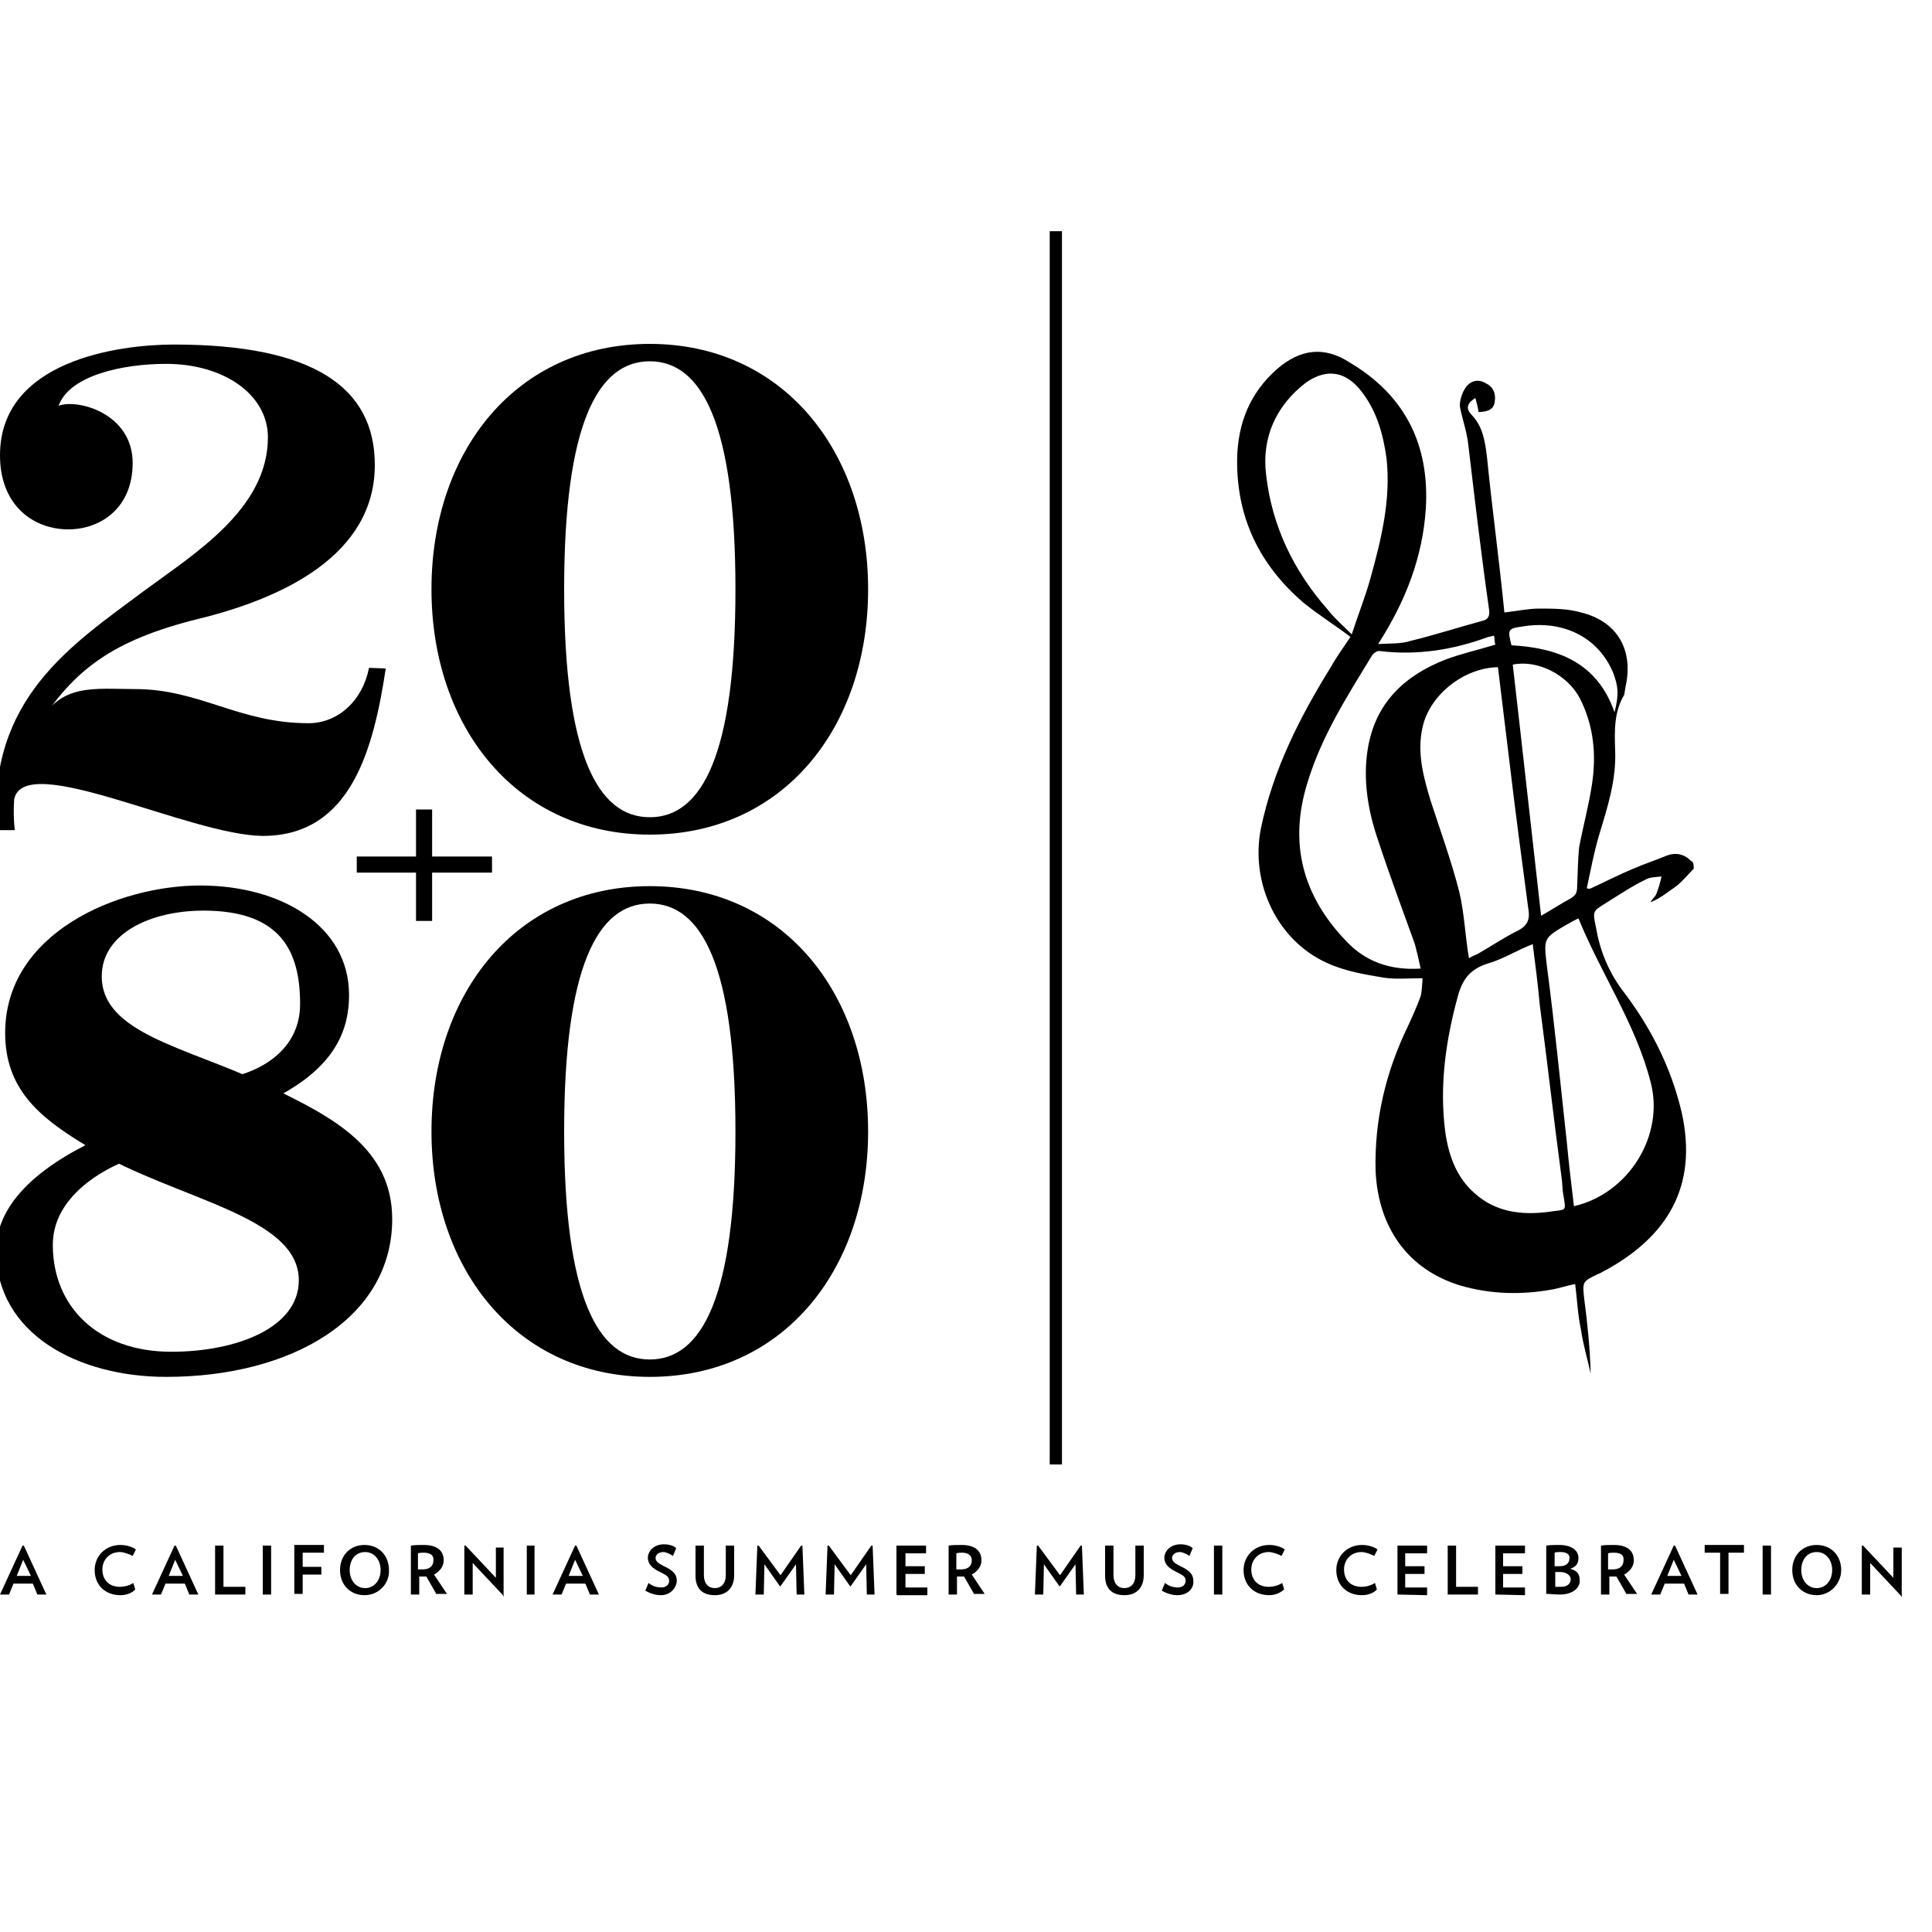
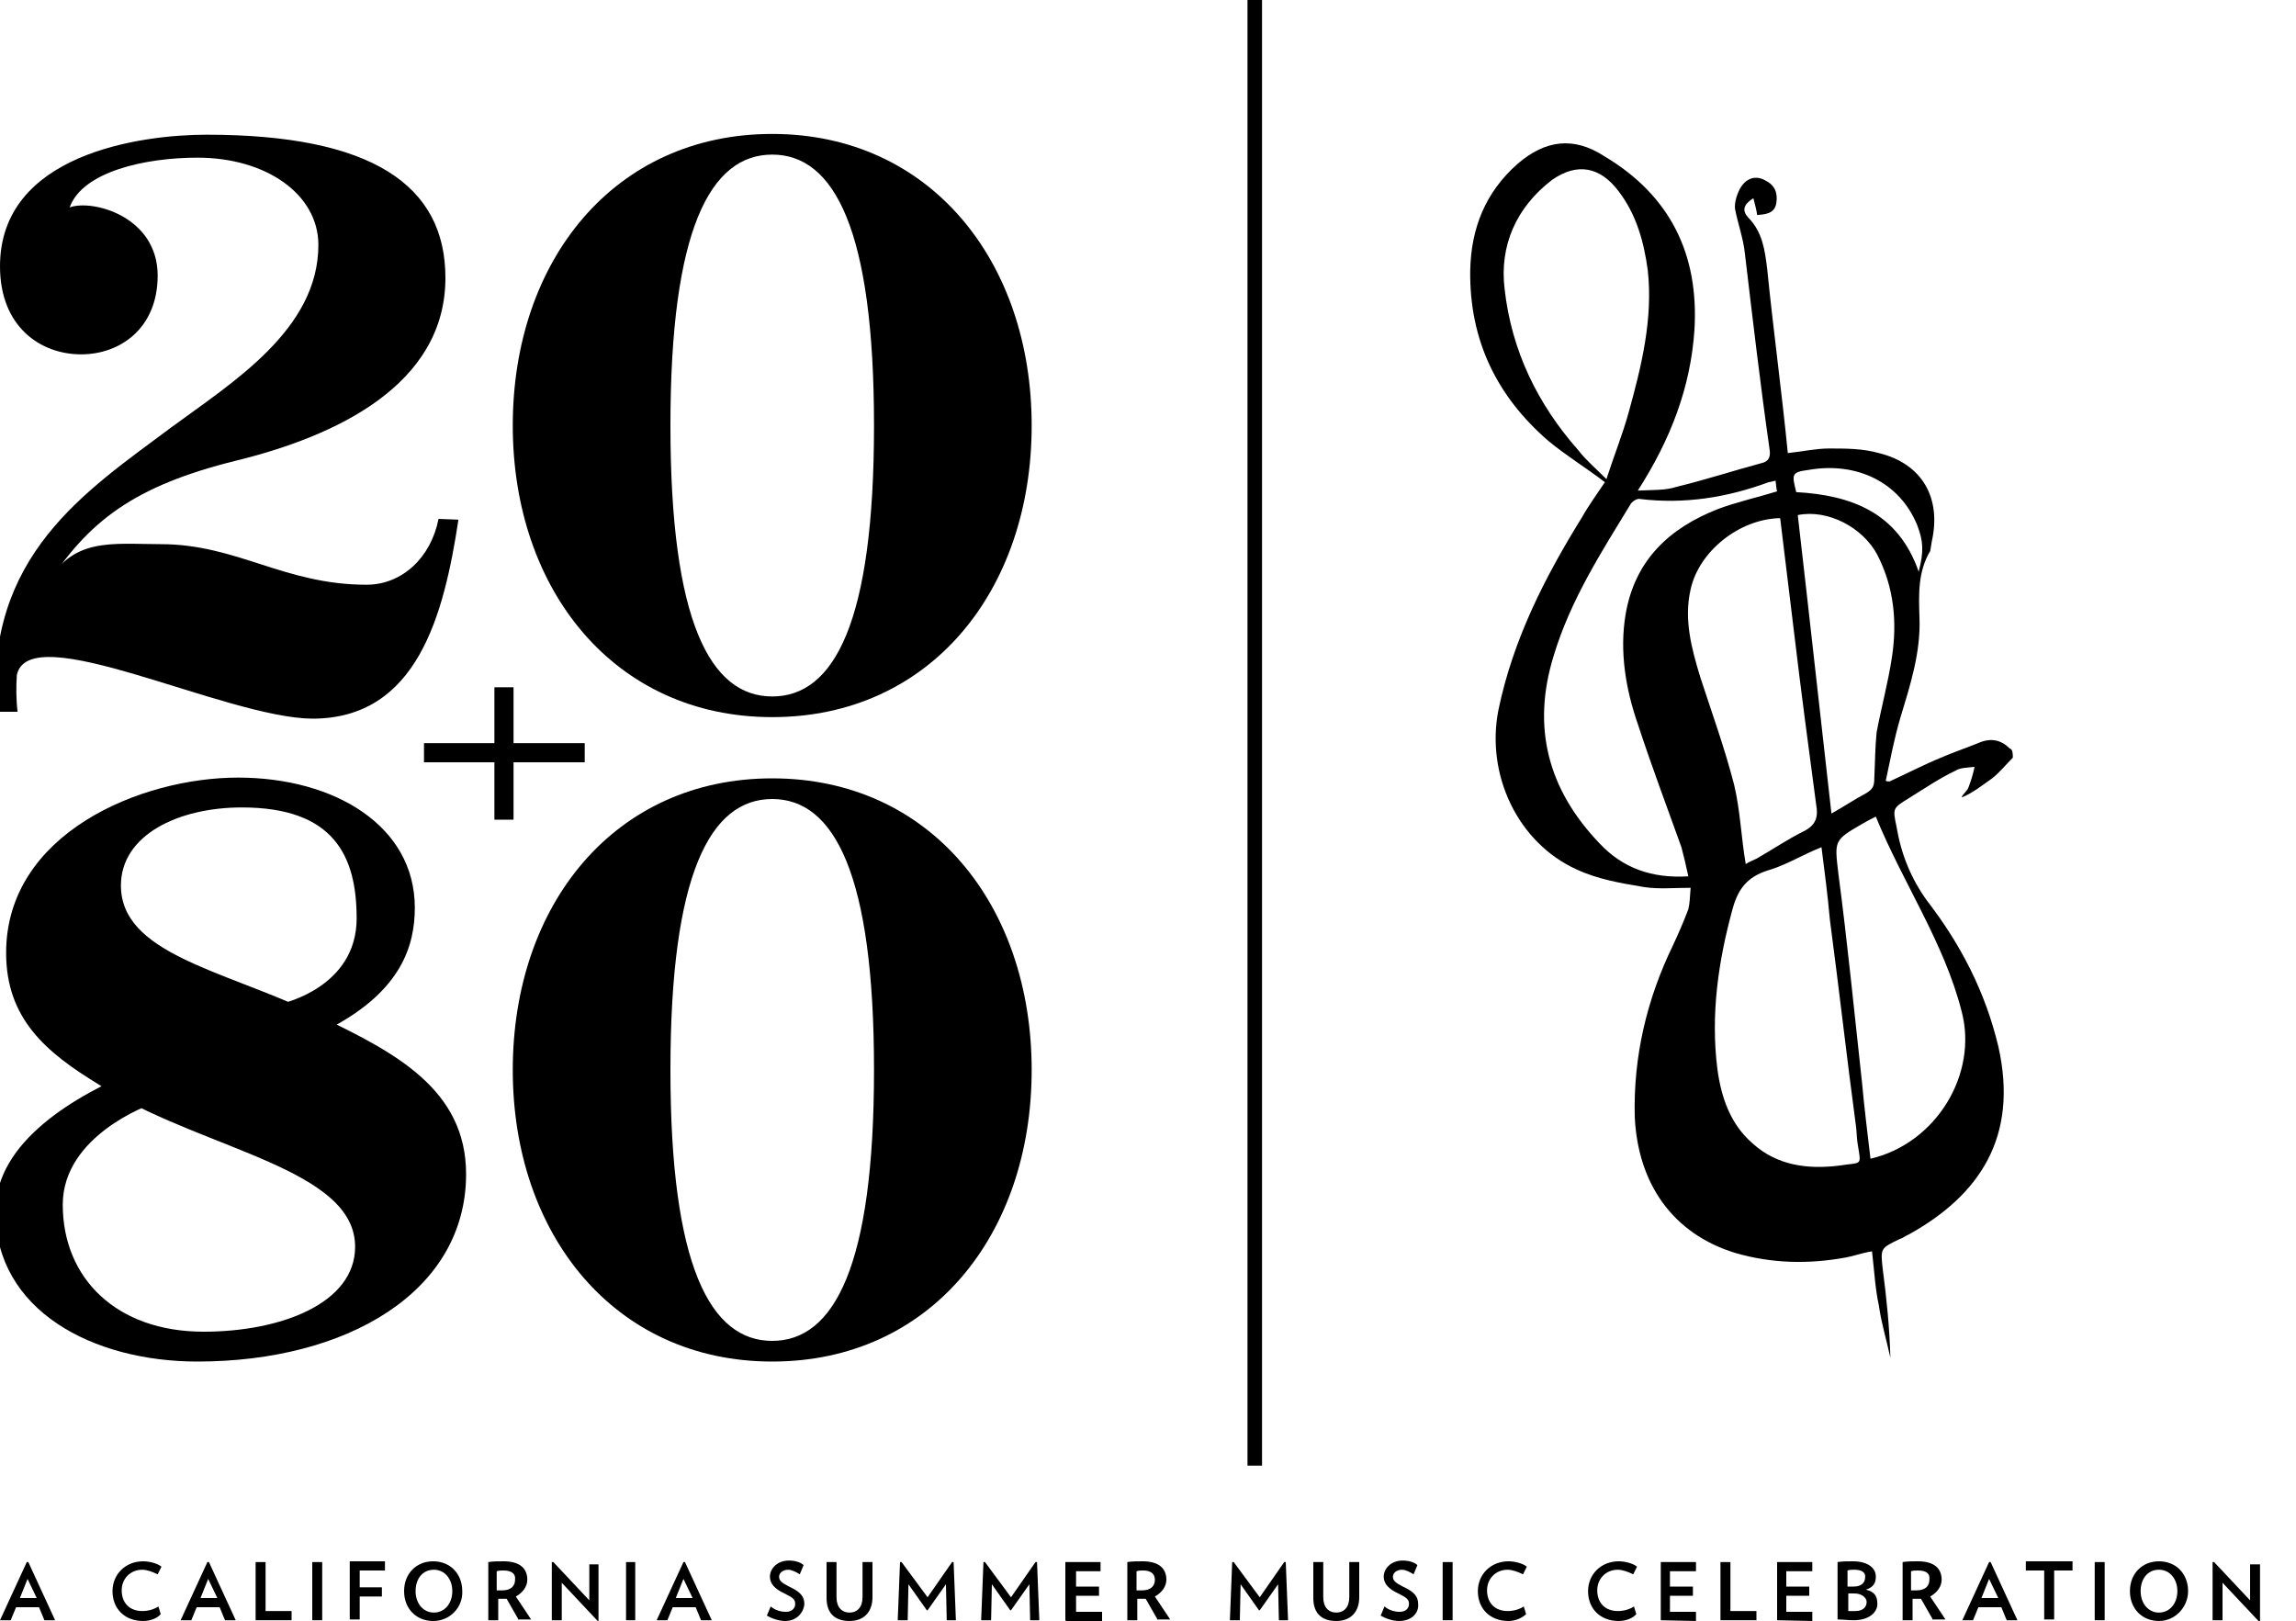
- <svg xmlns="http://www.w3.org/2000/svg" version="1.1" id="Layer_1" x="0px" y="0px" viewBox="0 0 300 300" enable-background="new 0 0 300 300" xml:space="preserve">
+ <svg xmlns="http://www.w3.org/2000/svg" version="1.1" id="Layer_1" x="0px" y="0px" viewBox="0 35.9 300 211.7" enable-background="new 0 35.9 300 211.7" xml:space="preserve">
  <g>
    <g>
      <rect x="163" y="35.9" width="1.9" height="191.5" />
    </g>
    <g>
      <path d="M5.8,247.6l-0.7-1.7h-3l-0.7,1.7H0l3.5-7.6h0.2l3.5,7.6H5.8z M3.6,242.2l-1,2.5h2.2L3.6,242.2z" />
      <path d="M18.7,247.7c-2.4,0-4-1.6-4-3.9c0-2.2,1.7-3.9,4-3.9c0.9,0,1.9,0.3,2.4,0.7l-0.5,1c-0.6-0.3-1.4-0.6-2-0.6    c-1.6,0-2.7,1.2-2.7,2.7c0,1.6,1,2.7,2.7,2.7c0.7,0,1.5-0.2,2.1-0.6l0.3,1C20.6,247.3,19.7,247.7,18.7,247.7z" />
      <path d="M29.4,247.6l-0.7-1.7h-3l-0.7,1.7h-1.4l3.5-7.6h0.2l3.5,7.6H29.4z M27.2,242.2l-1,2.5h2.2L27.2,242.2z" />
-       <path d="M33.4,247.6V240h1.3v6.4h3.4v1.2h-4.6v0H33.4z" />
+       <path d="M33.4,247.6V240h1.3v6.4h3.4v1.2h-4.6l0,0L33.4,247.6L33.4,247.6z" />
      <path d="M40.8,247.6V240h1.3v7.6H40.8z" />
      <path d="M47,241.1v2.2h2.9v1.2H47v3h-1.3v-7.6h4.6v1.2L47,241.1L47,241.1z" />
      <path d="M56.6,247.7c-2.2,0-3.8-1.6-3.8-3.9c0-2.3,1.6-3.9,3.8-3.9s3.8,1.6,3.8,3.9C60.5,245.9,58.8,247.7,56.6,247.7z M56.7,241    c-1.5,0-2.4,1.2-2.4,2.8s1,2.8,2.4,2.8s2.4-1.2,2.4-2.8S58.1,241,56.7,241z" />
      <path d="M67.8,247.6l-1.6-2.8c-0.1,0-0.2,0-0.3,0c-0.2,0-0.5,0-0.8,0v2.8h-1.3V240c0.6-0.1,1.3-0.1,2-0.1c2.2,0,3.1,1,3.1,2.4    c0,0.9-0.6,1.7-1.5,2.2l2,3h-1.6V247.6z M65.8,241.1c-0.3,0-0.6,0-0.9,0.1v2.5c0.2,0,0.5,0,0.7,0c1.2,0,1.7-0.6,1.7-1.4    C67.4,241.5,66.8,241.1,65.8,241.1z" />
      <path d="M78.1,247.7l-4.7-5v4.9h-1.3V240h0.2l4.7,5v-4.7h1.2v7.7L78.1,247.7z" />
      <path d="M81.8,247.6V240H83v7.6H81.8z" />
      <path d="M91.6,247.6l-0.7-1.7h-3l-0.7,1.7h-1.4l3.5-7.6h0.2l3.5,7.6H91.6z M89.3,242.2l-1,2.5h2.2L89.3,242.2z" />
      <path d="M102.6,247.7c-0.8,0-1.7-0.3-2.4-0.7l0.5-1.2c0.6,0.5,1.3,0.7,2,0.7c0.8,0,1.2-0.5,1.2-1c0-0.6-0.2-0.8-1.4-1.4    c-1.3-0.6-1.9-1.3-1.9-2.2c0-1,0.9-2.1,2.5-2.1c0.7,0,1.5,0.2,1.9,0.6l-0.5,1.2c-0.3-0.2-1-0.6-1.5-0.6c-0.8,0-1.2,0.5-1.2,0.9    c0,0.5,0.3,0.8,1.3,1.3c1.5,0.7,2,1.3,2,2.3C105,246.6,104.1,247.7,102.6,247.7z" />
      <path d="M111,247.7c-1.9,0-3-1-3-3V240h1.3v4.6c0,1.3,0.7,2,1.7,2s1.7-0.7,1.7-2V240h1.3v4.6C114,246.5,112.9,247.7,111,247.7z" />
      <path d="M123.7,247.6l-0.1-4.7l-2.4,3.4h-0.1l-2.4-3.4l-0.1,4.7h-1.3l0.3-7.6h0.2l3.4,4.6l3.2-4.6h0.2l0.3,7.6H123.7z" />
      <path d="M134.6,247.6l-0.1-4.7l-2.4,3.4H132l-2.4-3.4l-0.1,4.7h-1.3l0.3-7.6h0.2l3.4,4.6l3.2-4.6h0.2l0.3,7.6H134.6z" />
      <path d="M139.2,247.6V240h4.6v1.2h-3.2v2h3v1.2h-3v2.1h3.4v1.2h-4.7L139.2,247.6L139.2,247.6z" />
-       <path d="M151.3,247.6l-1.6-2.8c-0.1,0-0.2,0-0.3,0c-0.2,0-0.5,0-0.8,0v2.8h-1.3V240c0.6-0.1,1.3-0.1,2-0.1c2.2,0,3.1,1,3.1,2.4    c0,0.9-0.6,1.7-1.5,2.2l2,3h-1.6V247.6z M149.4,241.1c-0.3,0-0.6,0-0.9,0.1v2.5c0.2,0,0.5,0,0.7,0c1.2,0,1.7-0.6,1.7-1.4    C150.9,241.5,150.3,241.1,149.4,241.1z" />
+       <path d="M151.3,247.6l-1.6-2.8c-0.1,0-0.2,0-0.3,0c-0.2,0-0.5,0-0.8,0v2.8h-1.3V240c0.6-0.1,1.3-0.1,2-0.1c2.2,0,3.1,1,3.1,2.4    c0,0.9-0.6,1.7-1.5,2.2l2,3h-1.6L151.3,247.6L151.3,247.6z M149.4,241.1c-0.3,0-0.6,0-0.9,0.1v2.5c0.2,0,0.5,0,0.7,0    c1.2,0,1.7-0.6,1.7-1.4C150.9,241.5,150.3,241.1,149.4,241.1z" />
      <path d="M167.1,247.6l-0.1-4.7l-2.4,3.4h-0.1l-2.4-3.4l-0.1,4.7h-1.3l0.3-7.6h0.2l3.4,4.6l3.2-4.6h0.2l0.3,7.6H167.1z" />
      <path d="M174.6,247.7c-1.9,0-3-1-3-3V240h1.3v4.6c0,1.3,0.7,2,1.7,2s1.7-0.7,1.7-2V240h1.3v4.6    C177.6,246.5,176.5,247.7,174.6,247.7z" />
      <path d="M182.8,247.7c-0.8,0-1.7-0.3-2.4-0.7l0.5-1.2c0.6,0.5,1.3,0.7,2,0.7c0.8,0,1.2-0.5,1.2-1c0-0.6-0.2-0.8-1.4-1.4    c-1.3-0.6-1.9-1.3-1.9-2.2c0-1,0.9-2.1,2.5-2.1c0.7,0,1.5,0.2,1.9,0.6l-0.5,1.2c-0.3-0.2-1-0.6-1.5-0.6c-0.8,0-1.2,0.5-1.2,0.9    c0,0.5,0.3,0.8,1.3,1.3c1.5,0.7,2,1.3,2,2.3C185.4,246.6,184.5,247.7,182.8,247.7z" />
      <path d="M188.5,247.6V240h1.3v7.6H188.5z" />
      <path d="M197.1,247.7c-2.4,0-4-1.6-4-3.9c0-2.2,1.7-3.9,4-3.9c0.9,0,1.9,0.3,2.4,0.7l-0.5,1c-0.6-0.3-1.4-0.6-2-0.6    c-1.6,0-2.7,1.2-2.7,2.7c0,1.6,1,2.7,2.7,2.7c0.7,0,1.5-0.2,2.1-0.6l0.3,1C198.9,247.3,198,247.7,197.1,247.7z" />
      <path d="M211.5,247.7c-2.4,0-4-1.6-4-3.9c0-2.2,1.7-3.9,4-3.9c0.9,0,1.9,0.3,2.4,0.7l-0.5,1c-0.6-0.3-1.4-0.6-2-0.6    c-1.6,0-2.7,1.2-2.7,2.7c0,1.6,1,2.7,2.7,2.7c0.7,0,1.5-0.2,2.1-0.6l0.3,1C213.4,247.3,212.5,247.7,211.5,247.7z" />
      <path d="M217,247.6V240h4.6v1.2h-3.4v2h3v1.2h-3v2.1h3.4v1.2L217,247.6L217,247.6z" />
      <path d="M224.8,247.6V240h1.3v6.4h3.4v1.2L224.8,247.6L224.8,247.6L224.8,247.6z" />
      <path d="M232.2,247.6V240h4.6v1.2h-3.4v2h3v1.2h-3v2.1h3.4v1.2L232.2,247.6L232.2,247.6z" />
      <path d="M242.2,247.6c-0.7,0-1.4-0.1-2.1-0.1V240c0.6-0.1,1.3-0.1,2-0.1c2,0,3,0.9,3,2c0,0.8-0.3,1.4-1.3,1.7    c1.2,0.3,1.5,0.9,1.5,1.9C245.3,246.5,244.3,247.6,242.2,247.6z M242.3,241c-0.3,0-0.7,0-0.9,0.1v2.1c0.2,0,0.5,0,0.8,0    c1,0,1.5-0.5,1.5-1.2C243.8,241.4,243.3,241,242.3,241z M242.3,244.1c-0.2,0-0.6,0-0.8,0v2.3c0.2,0,0.6,0,0.9,0    c1,0,1.5-0.5,1.5-1.2C243.9,244.7,243.3,244.1,242.3,244.1z" />
-       <path d="M252.6,247.6l-1.6-2.8c-0.1,0-0.2,0-0.3,0c-0.2,0-0.5,0-0.8,0v2.8h-1.3V240c0.6-0.1,1.3-0.1,2-0.1c2.2,0,3.1,1,3.1,2.4    c0,0.9-0.6,1.7-1.5,2.2l2,3h-1.6V247.6z M250.6,241.1c-0.3,0-0.6,0-0.9,0.1v2.5c0.2,0,0.5,0,0.7,0c1.2,0,1.7-0.6,1.7-1.4    C252.2,241.5,251.7,241.1,250.6,241.1z" />
+       <path d="M252.6,247.6l-1.6-2.8c-0.1,0-0.2,0-0.3,0c-0.2,0-0.5,0-0.8,0v2.8h-1.3V240c0.6-0.1,1.3-0.1,2-0.1c2.2,0,3.1,1,3.1,2.4    c0,0.9-0.6,1.7-1.5,2.2l2,3h-1.6L252.6,247.6L252.6,247.6z M250.6,241.1c-0.3,0-0.6,0-0.9,0.1v2.5c0.2,0,0.5,0,0.7,0    c1.2,0,1.7-0.6,1.7-1.4C252.2,241.5,251.7,241.1,250.6,241.1z" />
      <path d="M262.2,247.6l-0.7-1.7h-3l-0.7,1.7h-1.4l3.5-7.6h0.2l3.5,7.6H262.2z M259.9,242.2l-1,2.5h2.2L259.9,242.2z" />
      <path d="M268.4,241.1v6.4h-1.3v-6.4h-2.4v-1.2h6.1v1.2H268.4z" />
      <path d="M273.7,247.6V240h1.3v7.6H273.7z" />
      <path d="M282.1,247.7c-2.2,0-3.8-1.6-3.8-3.9c0-2.3,1.6-3.9,3.8-3.9s3.8,1.6,3.8,3.9C285.9,245.9,284.2,247.7,282.1,247.7z     M282.1,241c-1.5,0-2.4,1.2-2.4,2.8s1,2.8,2.4,2.8s2.4-1.2,2.4-2.8S283.5,241,282.1,241z" />
      <path d="M295.1,247.7l-4.7-5v4.9h-1.3V240h0.2l4.7,5v-4.7h1.3v7.7L295.1,247.7z" />
    </g>
    <path d="M263,134.9c-0.9,0.9-1.7,1.9-2.7,2.7c-1.3,0.9-2.5,1.9-4,2.5c0.2-0.5,0.7-0.8,0.9-1.3c0.3-0.8,0.6-1.7,0.8-2.7   c-0.9,0.1-1.9,0.1-2.5,0.5c-2.1,1-4,2.3-6.1,3.6s-2.1,1.3-1.6,3.7c0.6,3.6,1.9,6.8,4,9.7c4.4,5.7,7.6,11.9,9.3,19   c2.7,11.9-2.5,19.5-11.7,24.6c-0.5,0.2-0.8,0.5-1.2,0.6c-2.5,1.2-2.5,1.2-2.2,3.9c0.5,3.8,0.9,7.7,1,11.6c-0.5-2.3-1.2-4.6-1.5-6.8   c-0.5-2.3-0.6-4.6-0.9-7.1c-1.3,0.2-2.3,0.6-3.4,0.8c-4.9,0.9-9.7,0.8-14.5-0.6c-8.1-2.5-12.7-9-13.1-17.8   c-0.2-7.9,1.6-15.4,5-22.4c0.7-1.5,1.4-3.1,2-4.7c0.2-0.8,0.2-1.6,0.3-2.8c-2.2,0-4.2,0.2-6.1-0.1c-3-0.5-6-1-8.8-2.3   c-7.7-3.5-11.9-12.4-10.2-20.9c1.9-9.1,6-17.2,10.9-25.1c0.9-1.6,2-3.1,3-4.6c-2.5-1.9-5.1-3.5-7.4-5.4   c-6.7-5.8-10.3-13.1-10.2-22.2c0.1-5.6,2-10.3,6.2-14c3.6-3.1,7.3-3.6,11.3-1c8.6,5.1,12.4,12.8,11.8,22.7   c-0.5,7.5-3.1,14.3-7.4,21c1.9-0.1,3.6,0,5.1-0.5c3.7-0.9,7.4-2.1,11.1-3.1c0.9-0.2,1.2-0.8,1-1.9c-1.2-8.4-2.2-17-3.2-25.4   c-0.2-2-0.9-3.9-1.3-5.9c-0.1-0.9,0.3-2.1,0.8-2.9c0.8-1.2,2-1.5,3.2-0.8c1.2,0.6,1.6,1.6,1.4,2.9c-0.2,1.5-1.6,1.5-2.5,1.6   c-0.1-0.7-0.3-1.4-0.5-2.2c-1.3,0.8-1.5,1.6-0.7,2.5c1.9,1.9,2.2,4.3,2.5,6.7c0.8,8,1.9,16,2.7,24.1c1.9-0.2,3.7-0.6,5.4-0.6   c2.2,0,4.4,0,6.5,0.6c5.7,1.4,8.2,5.9,6.9,11.6c-0.1,0.5-0.1,0.8-0.2,1.2c-1.6,2.7-1.5,5.6-1.4,8.6c0.2,4.6-1.2,8.9-2.5,13.2   c-0.8,2.7-1.3,5.4-1.9,8.2c0.1,0.1,0.2,0.1,0.5,0.1c2.2-1,4.5-2.2,6.7-3.1c1.6-0.7,3.4-1.3,5.1-2c1.5-0.6,2.8-0.3,3.9,0.8   C263,133.8,263,134.4,263,134.9z M238,146.6c-2.3,0.9-4.4,2.2-6.6,2.9c-2.8,0.8-4.2,2.2-5,5.1c-1.9,6.9-2.9,13.9-2,21   c0.5,3.7,1.7,7.2,4.6,9.7c3.2,2.9,7.2,3.4,11.3,2.9c3.1-0.5,2.9,0.2,2.4-3c-0.1-0.7-0.1-1.5-0.2-2.2c-1.2-8.9-2.2-17.9-3.4-26.9   C238.8,152.8,238.4,149.7,238,146.6z M209.9,98.5c1-3.1,2.1-5.8,2.9-8.7c1.7-6.1,3.2-12.3,2.5-18.6c-0.5-3.7-1.5-7.3-3.8-10.3   c-2.4-3.2-5.4-3.8-8.7-1.5c-4.7,3.6-6.9,8.6-6.2,14.3c0.9,8,4.3,15,9.6,21C207.2,96,208.5,97.1,209.9,98.5z M232,98.7   c-0.5,0.1-0.7,0.2-0.9,0.2c-5.4,2-11,2.9-16.8,2.2c-0.3-0.1-0.9,0.2-1.2,0.6c-3.9,6.4-7.9,12.6-10.1,19.9c-2.9,9.4-0.7,17.5,6,24.5   c3,3.2,6.8,4.6,11.6,4.3c-0.3-1.4-0.6-2.7-0.9-3.8c-1.9-5.3-3.9-10.6-5.7-16.1c-1.6-4.6-2.4-9.5-1.6-14.3   c1.2-7.1,5.7-11.3,12.1-13.8c2.4-0.9,5.1-1.5,7.7-2.3C232.1,99.9,232.1,99.4,232,98.7z M232.6,103.6c-5.3,0.1-10.6,4.3-11.7,9.3   c-0.9,3.9,0.1,7.7,1.3,11.6c1.5,4.6,3.2,9.3,4.4,14c0.8,3.4,0.9,6.8,1.5,10.3c0.3-0.2,0.9-0.5,1.4-0.7c2.1-1.2,4-2.5,6.2-3.6   c1.6-0.8,1.9-1.9,1.6-3.5c-1-7.5-2-15-2.9-22.6C233.8,113.4,233.2,108.5,232.6,103.6z M244.4,187.3c8.6-2,14.1-11.1,11.9-19.3   c-2.3-9-7.7-16.8-11.2-25.4c-0.6,0.3-1.2,0.6-1.7,0.9c-3.8,2.2-3.7,2.2-3.2,6.5c1.2,9.1,2.1,18.3,3.1,27.4   C243.6,180.7,244,183.9,244.4,187.3z M234.9,103.2c1.5,13,2.9,25.8,4.4,39c1.6-0.9,3.1-1.9,4.6-2.7c0.8-0.5,1-0.9,1-1.9   c0.1-2,0.1-4,0.3-6c0.6-3.2,1.5-6.5,2-9.8c0.7-4.6,0.3-9.1-1.9-13.4C243.4,104.8,238.8,102.4,234.9,103.2z M250.7,110.6   c0.7-2.7,0.6-4-0.2-6.1c-2.3-5.6-7.9-8.3-14.2-7.2c-2.2,0.3-2.2,0.5-1.6,2.9C241.8,100.6,248,102.8,250.7,110.6z" />
  </g>
  <g>
    <g>
      <g>
        <g>
-           <path d="M2.2,124.1c-0.1,1.5-0.1,3.2,0.1,4.8h-2.8c-1.5-20.4,11.7-28.8,22.8-37.1c8-5.9,19.3-12.8,19.3-23.9      c0-6.6-6.8-11.4-15.8-11.4c-6.8,0-15,1.8-16.7,6.5c3-1.1,11.5,1.2,11.5,8.9c0,6.9-4.9,10.3-10,10.3c-5.3,0-10.6-3.6-10.6-11.5      c0-14.7,18.4-17.2,27-17.2c21.6,0,31.2,6.6,31.2,18.7c0,14-14.3,20.7-27.4,23.9c-13.3,3.3-19.3,7.9-24.8,16.5      c3.2-6.6,8.7-5.6,15-5.6c10,0,16.1,5.3,26.9,5.3c4.6,0,8.4-3.5,9.4-8.6l2.6,0.1c-1.9,12.5-5.4,26-19.1,26      C29.4,129.7,3.8,116.5,2.2,124.1z" />
-           <path d="M134.8,91.5c0,21.6-13.3,38.1-33.9,38.1c-20.6,0-33.9-16.6-33.9-38.1c0-21.6,13.3-38.1,33.9-38.1      C121.5,53.4,134.8,70,134.8,91.5z M114.2,91.5c0-25.6-5.2-35.4-13.3-35.4s-13.3,9.8-13.3,35.4s5.2,35.4,13.3,35.4      S114.2,117.2,114.2,91.5z" />
+           <path d="M2.2,124.1c-0.1,1.5-0.1,3.2,0.1,4.8h-2.8c-1.5-20.4,11.7-28.8,22.8-37.1c8-5.9,19.3-12.8,19.3-23.9      c0-6.6-6.8-11.4-15.8-11.4c-6.8,0-15,1.8-16.7,6.5c3-1.1,11.5,1.2,11.5,8.9c0,6.9-4.9,10.3-10,10.3C5.3,82.2,0,78.6,0,70.7      C0,56,18.4,53.5,27,53.5c21.6,0,31.2,6.6,31.2,18.7c0,14-14.3,20.7-27.4,23.9C17.5,99.4,11.5,104,6,112.6      c3.2-6.6,8.7-5.6,15-5.6c10,0,16.1,5.3,26.9,5.3c4.6,0,8.4-3.5,9.4-8.6l2.6,0.1c-1.9,12.5-5.4,26-19.1,26      C29.4,129.7,3.8,116.5,2.2,124.1z" />
+           <path d="M134.8,91.5c0,21.6-13.3,38.1-33.9,38.1S67,113,67,91.5c0-21.6,13.3-38.1,33.9-38.1C121.5,53.4,134.8,70,134.8,91.5z       M114.2,91.5c0-25.6-5.2-35.4-13.3-35.4s-13.3,9.8-13.3,35.4s5.2,35.4,13.3,35.4S114.2,117.2,114.2,91.5z" />
          <path d="M19.7,180.2c0,0-11.5,4-11.5,13.1c0,9.6,7,16.6,18.4,16.6c10.1,0,19.8-3.7,19.8-11.1c0-10.1-19.2-12.6-32.2-20.4      l-1.3-0.8C6,173.4,0.8,169,0.8,160.4c0-15.6,17.6-22.9,30.3-22.9c12.6,0,23.1,6.3,23.1,17c0,5-1.8,10.8-10.8,15.6 M36.9,167      c0,0,9.7-2.1,9.7-11.1c0-8.2-3-14.5-15-14.5c-8.3,0-15.8,3.6-15.8,10.2c0,8.8,13,11,24.8,16.5l1.6,0.8      c9.3,4.5,18.7,9.3,18.7,20.4c0,15.4-15.6,24.5-35.1,24.5c-13.7,0-26.4-6.7-26.4-19.6c0-9.2,10.5-15.2,18.7-18.6" />
-           <path d="M134.8,175.7c0,21.6-13.3,38.1-33.9,38.1c-20.6,0-33.9-16.6-33.9-38.1c0-21.6,13.3-38.1,33.9-38.1      C121.5,137.6,134.8,154.1,134.8,175.7z M114.2,175.7c0-25.6-5.2-35.4-13.3-35.4s-13.3,9.8-13.3,35.4s5.2,35.4,13.3,35.4      S114.2,201.3,114.2,175.7z" />
+           <path d="M134.8,175.7c0,21.6-13.3,38.1-33.9,38.1S67,197.2,67,175.7c0-21.6,13.3-38.1,33.9-38.1      C121.5,137.6,134.8,154.1,134.8,175.7z M114.2,175.7c0-25.6-5.2-35.4-13.3-35.4s-13.3,9.8-13.3,35.4s5.2,35.4,13.3,35.4      S114.2,201.3,114.2,175.7z" />
        </g>
      </g>
    </g>
    <g>
      <g>
        <rect x="55.4" y="133" width="21" height="2.5" />
      </g>
      <g>
        <rect x="64.6" y="125.7" width="2.5" height="17.3" />
      </g>
    </g>
  </g>
</svg>
